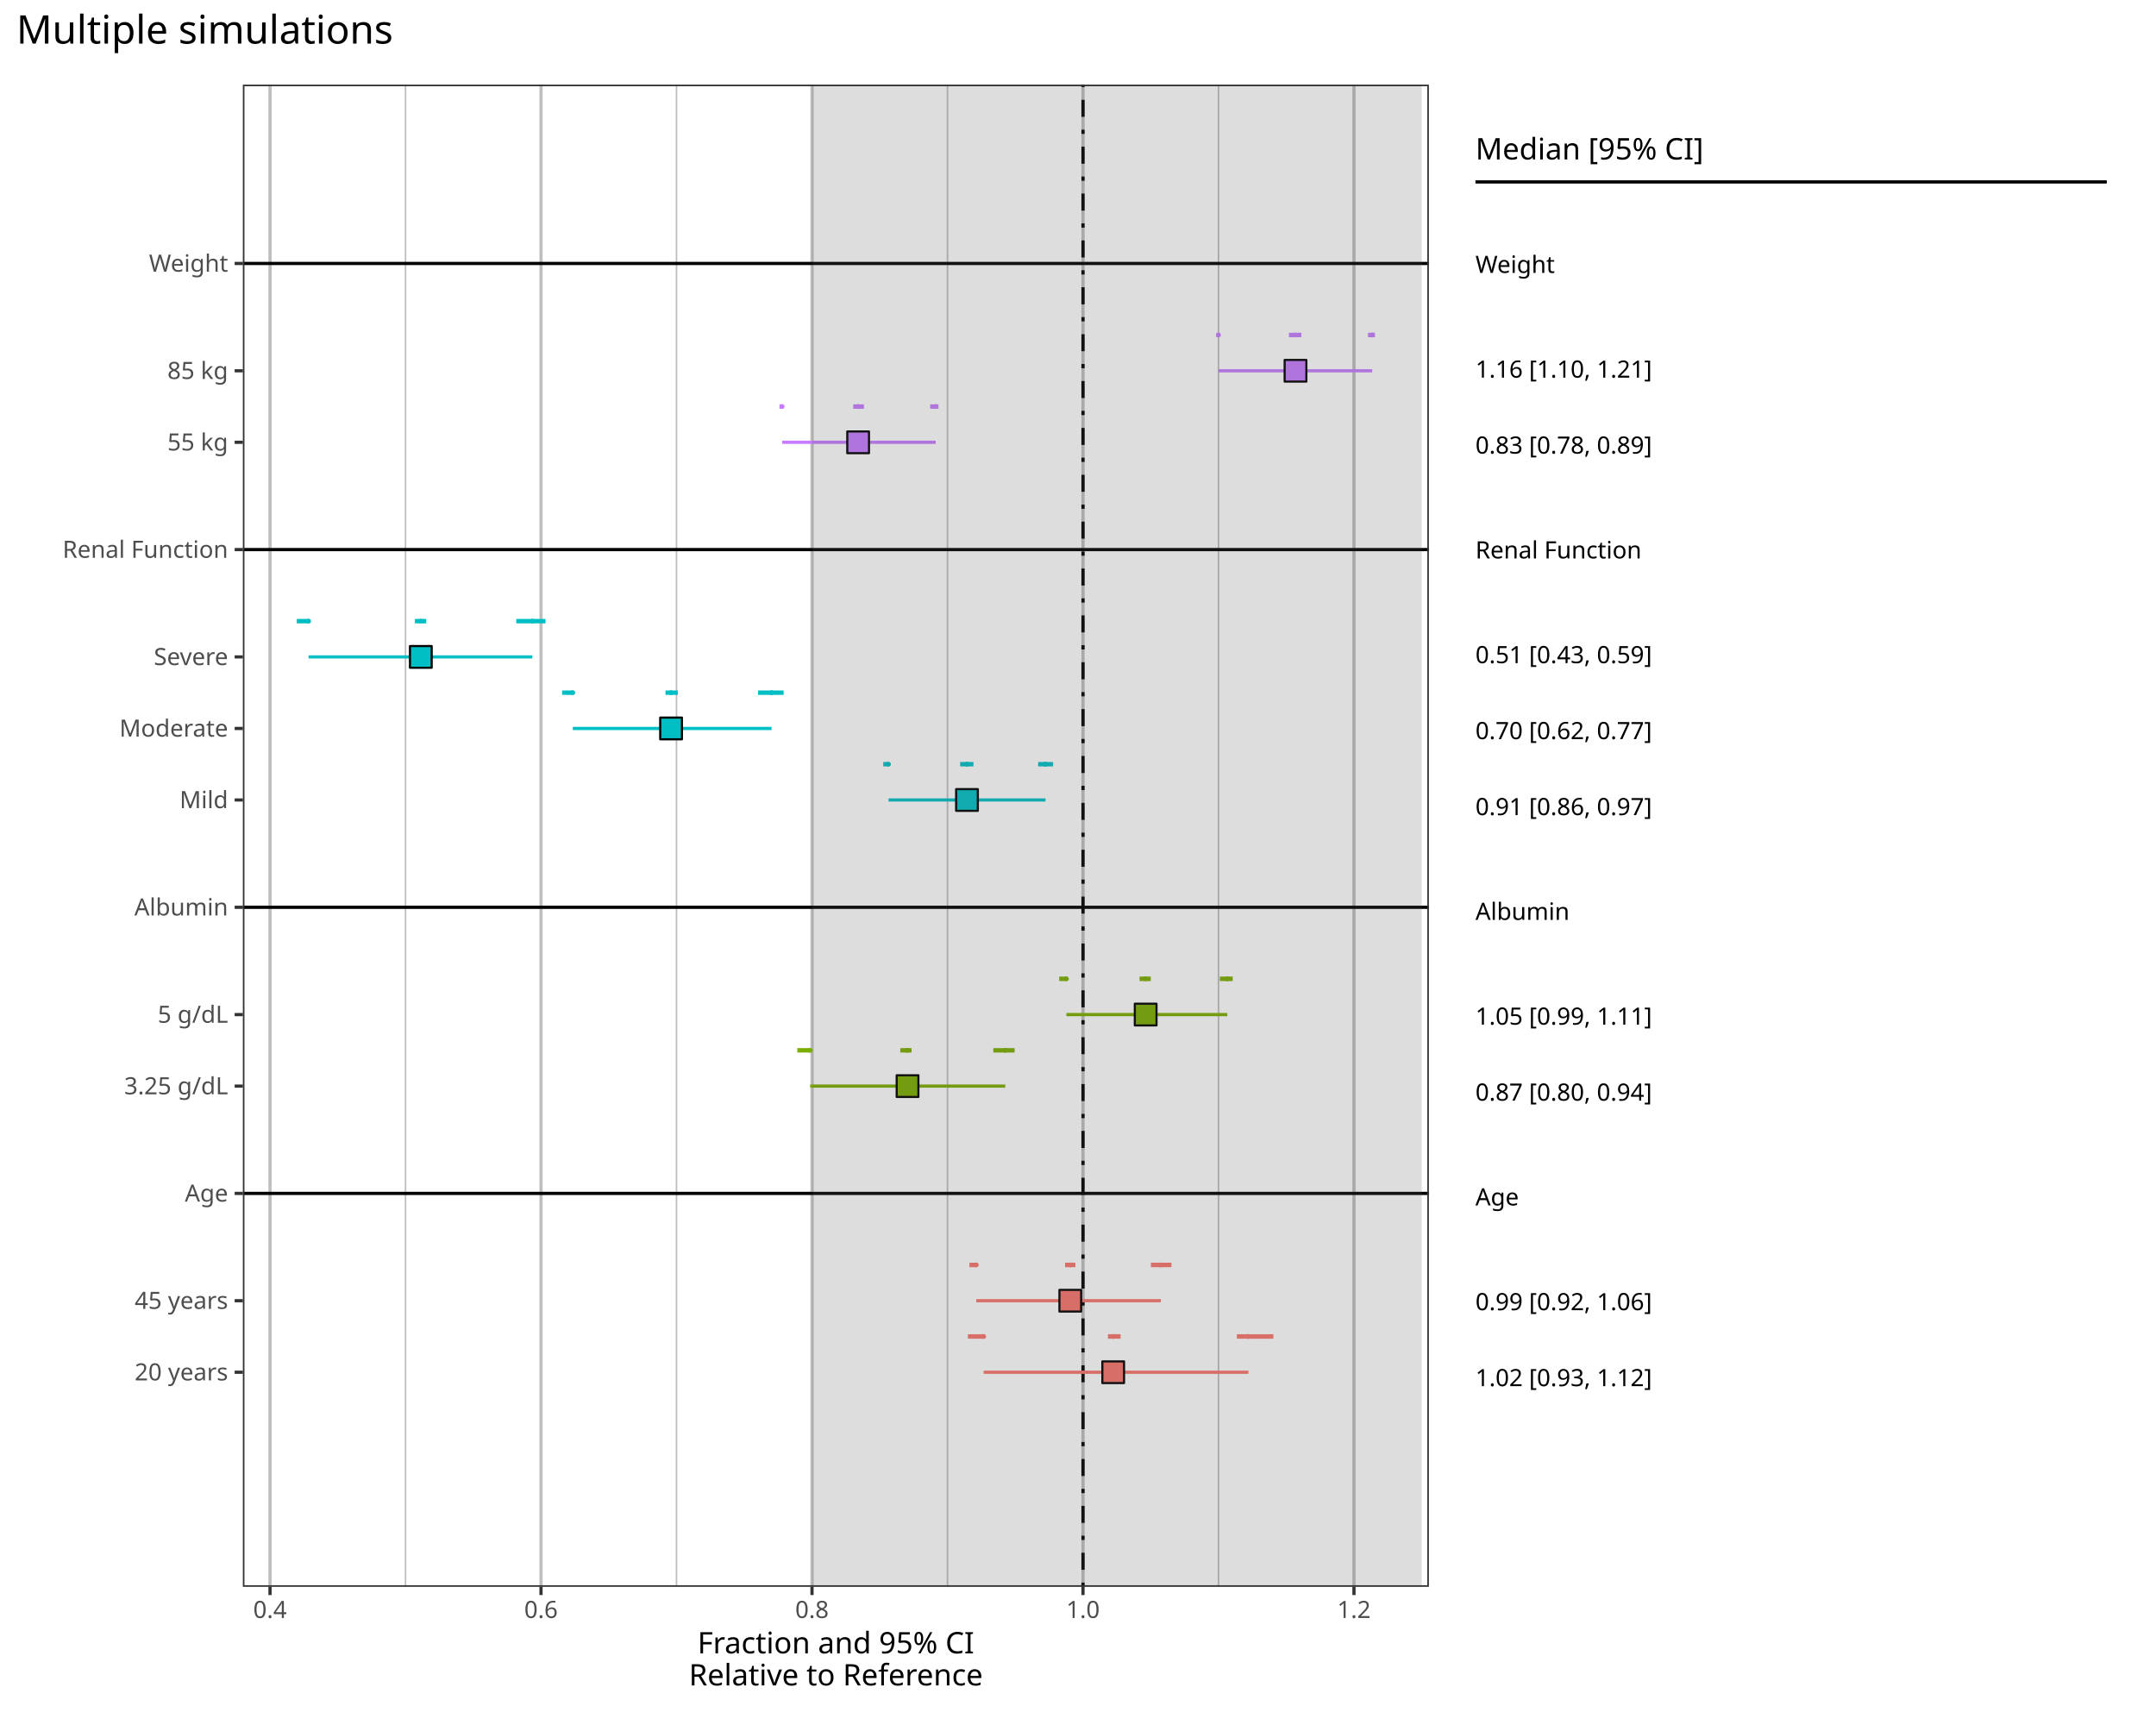
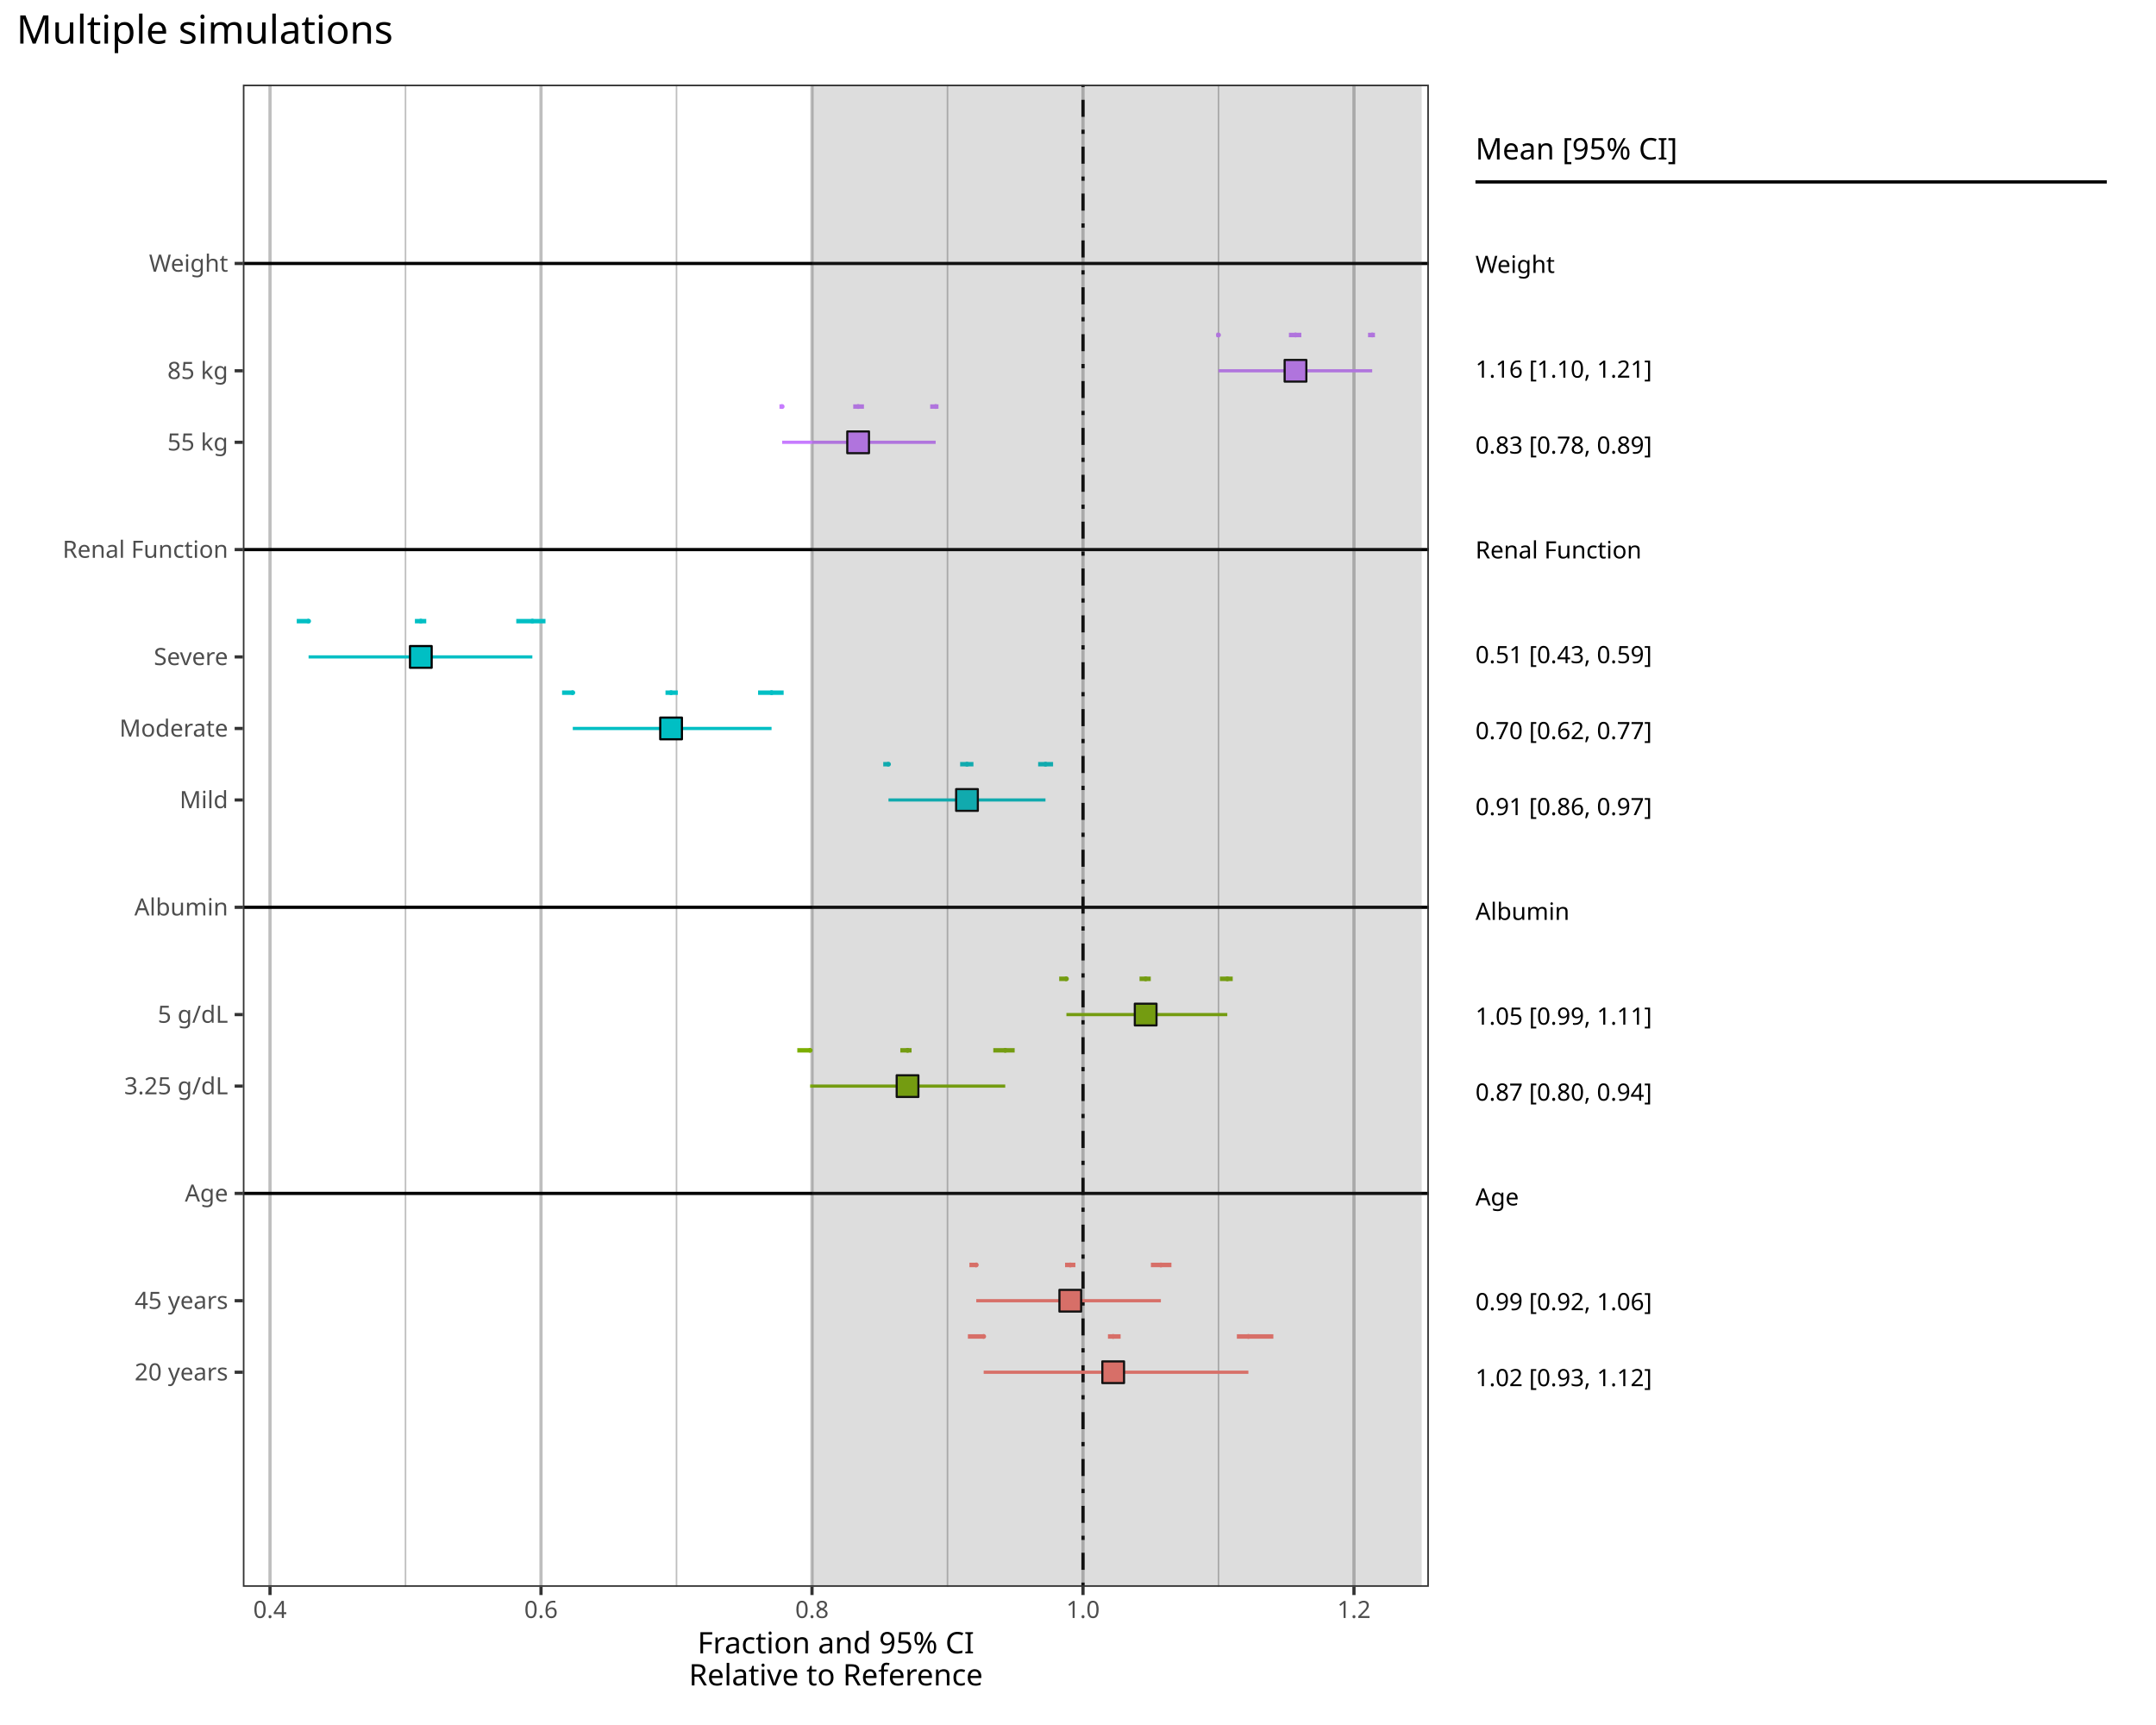
<svg xmlns="http://www.w3.org/2000/svg" class="svglite" data-engine-version="2.0" width="720.00pt" height="576.00pt" viewBox="0 0 720.00 576.00">
  <defs>
    <style type="text/css">
    .svglite line, .svglite polyline, .svglite polygon, .svglite path, .svglite rect, .svglite circle {
      fill: none;
      stroke: #000000;
      stroke-linecap: round;
      stroke-linejoin: round;
      stroke-miterlimit: 10.00;
    }
  </style>
  </defs>
  <rect width="100%" height="100%" style="stroke: none; fill: #FFFFFF;" />
  <defs>
    <clipPath id="cpMC4wMHw3MjAuMDB8MC4wMHw1NzYuMDA=">
      <rect x="0.00" y="0.00" width="720.00" height="576.00" />
    </clipPath>
  </defs>
  <g clip-path="url(#cpMC4wMHw3MjAuMDB8MC4wMHw1NzYuMDA=)">
    <rect x="0.00" y="0.00" width="720.00" height="576.00" style="stroke-width: 1.07; stroke: #FFFFFF; fill: #FFFFFF;" />
  </g>
  <defs>
    <clipPath id="cpNS40OHw3MTQuNTJ8MjIuNzh8NTcwLjUy">
      <rect x="5.48" y="22.78" width="709.04" height="547.74" />
    </clipPath>
  </defs>
  <g clip-path="url(#cpNS40OHw3MTQuNTJ8MjIuNzh8NTcwLjUy)">
</g>
  <g clip-path="url(#cpMC4wMHw3MjAuMDB8MC4wMHw1NzYuMDA=)">
</g>
  <defs>
    <clipPath id="cpNS40OHw0NzguMTd8MjIuNzh8NTcwLjUy">
      <rect x="5.48" y="22.78" width="472.69" height="547.74" />
    </clipPath>
  </defs>
  <g clip-path="url(#cpNS40OHw0NzguMTd8MjIuNzh8NTcwLjUy)">
    <rect x="5.48" y="22.78" width="472.69" height="547.74" style="stroke-width: 1.07; stroke: #FFFFFF; fill: #FFFFFF;" />
  </g>
  <g clip-path="url(#cpMC4wMHw3MjAuMDB8MC4wMHw1NzYuMDA=)">
</g>
  <defs>
    <clipPath id="cpODEuMTB8NDc3LjE4fDI4LjI2fDUyOS44Ng==">
      <rect x="81.10" y="28.26" width="396.08" height="501.60" />
    </clipPath>
  </defs>
  <g clip-path="url(#cpODEuMTB8NDc3LjE4fDI4LjI2fDUyOS44Ng==)">
    <rect x="81.10" y="28.26" width="396.08" height="501.60" style="stroke-width: 1.07; stroke: none; fill: #FFFFFF;" />
    <polyline points="135.42,529.86 135.42,28.26 " style="stroke-width: 0.53; stroke: #BEBEBE; stroke-linecap: butt;" />
    <polyline points="225.92,529.86 225.92,28.26 " style="stroke-width: 0.53; stroke: #BEBEBE; stroke-linecap: butt;" />
    <polyline points="316.42,529.86 316.42,28.26 " style="stroke-width: 0.53; stroke: #BEBEBE; stroke-linecap: butt;" />
    <polyline points="406.92,529.86 406.92,28.26 " style="stroke-width: 0.53; stroke: #BEBEBE; stroke-linecap: butt;" />
    <polyline points="90.17,529.86 90.17,28.26 " style="stroke-width: 1.07; stroke: #BEBEBE; stroke-linecap: butt;" />
    <polyline points="180.67,529.86 180.67,28.26 " style="stroke-width: 1.07; stroke: #BEBEBE; stroke-linecap: butt;" />
    <polyline points="271.17,529.86 271.17,28.26 " style="stroke-width: 1.07; stroke: #BEBEBE; stroke-linecap: butt;" />
    <polyline points="361.67,529.86 361.67,28.26 " style="stroke-width: 1.07; stroke: #BEBEBE; stroke-linecap: butt;" />
    <polyline points="452.16,529.86 452.16,28.26 " style="stroke-width: 1.07; stroke: #BEBEBE; stroke-linecap: butt;" />
    <line x1="361.67" y1="529.86" x2="361.67" y2="28.26" style="stroke-width: 1.07; stroke-dasharray: 1.42,4.27,5.69,4.27; stroke-linecap: butt;" />
    <polyline points="416.90,458.21 416.90,458.21 " style="stroke-width: 1.07; stroke: #F8766D; stroke-linecap: butt;" />
    <polyline points="416.90,458.21 328.50,458.21 " style="stroke-width: 1.07; stroke: #F8766D; stroke-linecap: butt;" />
    <polyline points="328.50,458.21 328.50,458.21 " style="stroke-width: 1.07; stroke: #F8766D; stroke-linecap: butt;" />
    <polyline points="387.68,434.32 387.68,434.32 " style="stroke-width: 1.07; stroke: #F8766D; stroke-linecap: butt;" />
    <polyline points="387.68,434.32 326.02,434.32 " style="stroke-width: 1.07; stroke: #F8766D; stroke-linecap: butt;" />
    <polyline points="326.02,434.32 326.02,434.32 " style="stroke-width: 1.07; stroke: #F8766D; stroke-linecap: butt;" />
    <polyline points="335.70,362.66 335.70,362.66 " style="stroke-width: 1.07; stroke: #7CAE00; stroke-linecap: butt;" />
    <polyline points="335.70,362.66 270.55,362.66 " style="stroke-width: 1.07; stroke: #7CAE00; stroke-linecap: butt;" />
    <polyline points="270.55,362.66 270.55,362.66 " style="stroke-width: 1.07; stroke: #7CAE00; stroke-linecap: butt;" />
    <polyline points="409.86,338.78 409.86,338.78 " style="stroke-width: 1.07; stroke: #7CAE00; stroke-linecap: butt;" />
    <polyline points="409.86,338.78 356.13,338.78 " style="stroke-width: 1.07; stroke: #7CAE00; stroke-linecap: butt;" />
    <polyline points="356.13,338.78 356.13,338.78 " style="stroke-width: 1.07; stroke: #7CAE00; stroke-linecap: butt;" />
    <polyline points="349.14,267.12 349.14,267.12 " style="stroke-width: 1.07; stroke: #00BFC4; stroke-linecap: butt;" />
    <polyline points="349.14,267.12 296.71,267.12 " style="stroke-width: 1.07; stroke: #00BFC4; stroke-linecap: butt;" />
    <polyline points="296.71,267.12 296.71,267.12 " style="stroke-width: 1.07; stroke: #00BFC4; stroke-linecap: butt;" />
    <polyline points="257.66,243.24 257.66,243.24 " style="stroke-width: 1.07; stroke: #00BFC4; stroke-linecap: butt;" />
    <polyline points="257.66,243.24 191.28,243.24 " style="stroke-width: 1.07; stroke: #00BFC4; stroke-linecap: butt;" />
    <polyline points="191.28,243.24 191.28,243.24 " style="stroke-width: 1.07; stroke: #00BFC4; stroke-linecap: butt;" />
    <polyline points="177.78,219.35 177.78,219.35 " style="stroke-width: 1.07; stroke: #00BFC4; stroke-linecap: butt;" />
    <polyline points="177.78,219.35 103.05,219.35 " style="stroke-width: 1.07; stroke: #00BFC4; stroke-linecap: butt;" />
    <polyline points="103.05,219.35 103.05,219.35 " style="stroke-width: 1.07; stroke: #00BFC4; stroke-linecap: butt;" />
    <polyline points="312.47,147.69 312.47,147.69 " style="stroke-width: 1.07; stroke: #C77CFF; stroke-linecap: butt;" />
    <polyline points="312.47,147.69 261.20,147.69 " style="stroke-width: 1.07; stroke: #C77CFF; stroke-linecap: butt;" />
    <polyline points="261.20,147.69 261.20,147.69 " style="stroke-width: 1.07; stroke: #C77CFF; stroke-linecap: butt;" />
    <polyline points="458.25,123.81 458.25,123.81 " style="stroke-width: 1.07; stroke: #C77CFF; stroke-linecap: butt;" />
    <polyline points="458.25,123.81 406.91,123.81 " style="stroke-width: 1.07; stroke: #C77CFF; stroke-linecap: butt;" />
    <polyline points="406.91,123.81 406.91,123.81 " style="stroke-width: 1.07; stroke: #C77CFF; stroke-linecap: butt;" />
    <rect x="368.13" y="454.58" width="7.25" height="7.25" style="stroke-width: 0.71; fill: #F8766D;" />
    <rect x="353.80" y="430.70" width="7.25" height="7.25" style="stroke-width: 0.71; fill: #F8766D;" />
    <rect x="299.45" y="359.04" width="7.25" height="7.25" style="stroke-width: 0.71; fill: #7CAE00;" />
    <rect x="378.97" y="335.15" width="7.25" height="7.25" style="stroke-width: 0.71; fill: #7CAE00;" />
    <rect x="319.30" y="263.50" width="7.25" height="7.25" style="stroke-width: 0.71; fill: #00BFC4;" />
    <rect x="220.48" y="239.61" width="7.25" height="7.25" style="stroke-width: 0.71; fill: #00BFC4;" />
    <rect x="136.91" y="215.73" width="7.25" height="7.25" style="stroke-width: 0.71; fill: #00BFC4;" />
    <rect x="282.95" y="144.07" width="7.25" height="7.25" style="stroke-width: 0.71; fill: #C77CFF;" />
    <rect x="429.01" y="120.18" width="7.25" height="7.25" style="stroke-width: 0.71; fill: #C77CFF;" />
    <line x1="81.10" y1="87.98" x2="477.18" y2="87.98" style="stroke-width: 1.07; stroke-linecap: butt;" />
    <line x1="81.10" y1="183.52" x2="477.18" y2="183.52" style="stroke-width: 1.07; stroke-linecap: butt;" />
    <line x1="81.10" y1="302.95" x2="477.18" y2="302.95" style="stroke-width: 1.07; stroke-linecap: butt;" />
    <line x1="81.10" y1="398.49" x2="477.18" y2="398.49" style="stroke-width: 1.07; stroke-linecap: butt;" />
    <circle cx="328.50" cy="446.26" r="0.46" style="stroke-width: 0.71; stroke: #F8766D; fill: #F8766D;" />
    <circle cx="326.02" cy="422.38" r="0.46" style="stroke-width: 0.71; stroke: #F8766D; fill: #F8766D;" />
    <circle cx="270.55" cy="350.72" r="0.46" style="stroke-width: 0.71; stroke: #7CAE00; fill: #7CAE00;" />
    <circle cx="356.13" cy="326.84" r="0.46" style="stroke-width: 0.71; stroke: #7CAE00; fill: #7CAE00;" />
    <circle cx="296.71" cy="255.18" r="0.46" style="stroke-width: 0.71; stroke: #00BFC4; fill: #00BFC4;" />
    <circle cx="191.28" cy="231.29" r="0.46" style="stroke-width: 0.71; stroke: #00BFC4; fill: #00BFC4;" />
    <circle cx="103.05" cy="207.41" r="0.46" style="stroke-width: 0.71; stroke: #00BFC4; fill: #00BFC4;" />
    <circle cx="261.20" cy="135.75" r="0.46" style="stroke-width: 0.71; stroke: #C77CFF; fill: #C77CFF;" />
    <circle cx="406.91" cy="111.86" r="0.46" style="stroke-width: 0.71; stroke: #C77CFF; fill: #C77CFF;" />
    <line x1="323.23" y1="446.26" x2="328.50" y2="446.26" style="stroke-width: 1.49; stroke: #F8766D; stroke-linecap: butt;" />
    <line x1="323.74" y1="422.38" x2="326.02" y2="422.38" style="stroke-width: 1.49; stroke: #F8766D; stroke-linecap: butt;" />
    <line x1="266.26" y1="350.72" x2="270.55" y2="350.72" style="stroke-width: 1.49; stroke: #7CAE00; stroke-linecap: butt;" />
    <line x1="353.72" y1="326.84" x2="356.13" y2="326.84" style="stroke-width: 1.49; stroke: #7CAE00; stroke-linecap: butt;" />
    <line x1="294.96" y1="255.18" x2="296.71" y2="255.18" style="stroke-width: 1.49; stroke: #00BFC4; stroke-linecap: butt;" />
    <line x1="187.71" y1="231.29" x2="191.28" y2="231.29" style="stroke-width: 1.49; stroke: #00BFC4; stroke-linecap: butt;" />
    <line x1="99.10" y1="207.41" x2="103.05" y2="207.41" style="stroke-width: 1.49; stroke: #00BFC4; stroke-linecap: butt;" />
    <line x1="260.30" y1="135.75" x2="261.20" y2="135.75" style="stroke-width: 1.49; stroke: #C77CFF; stroke-linecap: butt;" />
    <line x1="406.25" y1="111.86" x2="406.91" y2="111.86" style="stroke-width: 1.49; stroke: #C77CFF; stroke-linecap: butt;" />
    <circle cx="416.90" cy="446.26" r="0.46" style="stroke-width: 0.71; stroke: #F8766D; fill: #F8766D;" />
    <circle cx="387.68" cy="422.38" r="0.46" style="stroke-width: 0.71; stroke: #F8766D; fill: #F8766D;" />
    <circle cx="335.70" cy="350.72" r="0.46" style="stroke-width: 0.71; stroke: #7CAE00; fill: #7CAE00;" />
    <circle cx="409.86" cy="326.84" r="0.46" style="stroke-width: 0.71; stroke: #7CAE00; fill: #7CAE00;" />
    <circle cx="349.14" cy="255.18" r="0.46" style="stroke-width: 0.71; stroke: #00BFC4; fill: #00BFC4;" />
    <circle cx="257.66" cy="231.29" r="0.46" style="stroke-width: 0.71; stroke: #00BFC4; fill: #00BFC4;" />
    <circle cx="177.78" cy="207.41" r="0.46" style="stroke-width: 0.71; stroke: #00BFC4; fill: #00BFC4;" />
    <circle cx="312.47" cy="135.75" r="0.46" style="stroke-width: 0.71; stroke: #C77CFF; fill: #C77CFF;" />
    <circle cx="458.25" cy="111.86" r="0.46" style="stroke-width: 0.71; stroke: #C77CFF; fill: #C77CFF;" />
    <line x1="413.05" y1="446.26" x2="425.24" y2="446.26" style="stroke-width: 1.49; stroke: #F8766D; stroke-linecap: butt;" />
    <line x1="384.35" y1="422.38" x2="391.20" y2="422.38" style="stroke-width: 1.49; stroke: #F8766D; stroke-linecap: butt;" />
    <line x1="331.71" y1="350.72" x2="338.85" y2="350.72" style="stroke-width: 1.49; stroke: #7CAE00; stroke-linecap: butt;" />
    <line x1="407.37" y1="326.84" x2="411.67" y2="326.84" style="stroke-width: 1.49; stroke: #7CAE00; stroke-linecap: butt;" />
    <line x1="346.69" y1="255.18" x2="351.68" y2="255.18" style="stroke-width: 1.49; stroke: #00BFC4; stroke-linecap: butt;" />
    <line x1="253.16" y1="231.29" x2="261.70" y2="231.29" style="stroke-width: 1.49; stroke: #00BFC4; stroke-linecap: butt;" />
    <line x1="172.41" y1="207.41" x2="182.17" y2="207.41" style="stroke-width: 1.49; stroke: #00BFC4; stroke-linecap: butt;" />
    <line x1="310.64" y1="135.75" x2="313.41" y2="135.75" style="stroke-width: 1.49; stroke: #C77CFF; stroke-linecap: butt;" />
    <line x1="456.86" y1="111.86" x2="459.17" y2="111.86" style="stroke-width: 1.49; stroke: #C77CFF; stroke-linecap: butt;" />
    <circle cx="371.75" cy="446.26" r="0.46" style="stroke-width: 0.71; stroke: #F8766D; fill: #F8766D;" />
    <circle cx="357.43" cy="422.38" r="0.46" style="stroke-width: 0.71; stroke: #F8766D; fill: #F8766D;" />
    <circle cx="303.08" cy="350.72" r="0.46" style="stroke-width: 0.71; stroke: #7CAE00; fill: #7CAE00;" />
    <circle cx="382.59" cy="326.84" r="0.46" style="stroke-width: 0.71; stroke: #7CAE00; fill: #7CAE00;" />
    <circle cx="322.92" cy="255.18" r="0.46" style="stroke-width: 0.71; stroke: #00BFC4; fill: #00BFC4;" />
    <circle cx="224.10" cy="231.29" r="0.46" style="stroke-width: 0.71; stroke: #00BFC4; fill: #00BFC4;" />
    <circle cx="140.53" cy="207.41" r="0.46" style="stroke-width: 0.71; stroke: #00BFC4; fill: #00BFC4;" />
    <circle cx="286.57" cy="135.75" r="0.46" style="stroke-width: 0.71; stroke: #C77CFF; fill: #C77CFF;" />
    <circle cx="432.63" cy="111.86" r="0.46" style="stroke-width: 0.71; stroke: #C77CFF; fill: #C77CFF;" />
    <line x1="370.00" y1="446.26" x2="374.23" y2="446.26" style="stroke-width: 1.49; stroke: #F8766D; stroke-linecap: butt;" />
    <line x1="355.68" y1="422.38" x2="359.13" y2="422.38" style="stroke-width: 1.49; stroke: #F8766D; stroke-linecap: butt;" />
    <line x1="300.66" y1="350.72" x2="304.42" y2="350.72" style="stroke-width: 1.49; stroke: #7CAE00; stroke-linecap: butt;" />
    <line x1="380.55" y1="326.84" x2="384.30" y2="326.84" style="stroke-width: 1.49; stroke: #7CAE00; stroke-linecap: butt;" />
    <line x1="320.64" y1="255.18" x2="325.08" y2="255.18" style="stroke-width: 1.49; stroke: #00BFC4; stroke-linecap: butt;" />
    <line x1="222.24" y1="231.29" x2="226.35" y2="231.29" style="stroke-width: 1.49; stroke: #00BFC4; stroke-linecap: butt;" />
    <line x1="138.56" y1="207.41" x2="142.35" y2="207.41" style="stroke-width: 1.49; stroke: #00BFC4; stroke-linecap: butt;" />
    <line x1="284.94" y1="135.75" x2="288.52" y2="135.75" style="stroke-width: 1.49; stroke: #C77CFF; stroke-linecap: butt;" />
    <line x1="430.44" y1="111.86" x2="434.58" y2="111.86" style="stroke-width: 1.49; stroke: #C77CFF; stroke-linecap: butt;" />
    <rect x="271.17" y="28.26" width="203.62" height="907.66" style="stroke-width: 1.07; stroke: none; stroke-linecap: square; stroke-linejoin: miter; fill: #595959; fill-opacity: 0.20;" />
    <rect x="81.10" y="28.26" width="396.08" height="501.60" style="stroke-width: 1.07; stroke: #333333;" />
  </g>
  <g clip-path="url(#cpMC4wMHw3MjAuMDB8MC4wMHw1NzYuMDA=)">
    <text x="76.17" y="90.71" text-anchor="end" style="font-size: 7.94px; fill: #4D4D4D; font-family: sans;" textLength="24.70px" lengthAdjust="spacingAndGlyphs">Weight</text>
    <text x="76.17" y="126.54" text-anchor="end" style="font-size: 7.94px; fill: #4D4D4D; font-family: sans;" textLength="19.42px" lengthAdjust="spacingAndGlyphs">85 kg</text>
    <text x="76.17" y="150.42" text-anchor="end" style="font-size: 7.94px; fill: #4D4D4D; font-family: sans;" textLength="19.42px" lengthAdjust="spacingAndGlyphs">55 kg</text>
    <text x="76.17" y="186.25" text-anchor="end" style="font-size: 7.94px; fill: #4D4D4D; font-family: sans;" textLength="53.39px" lengthAdjust="spacingAndGlyphs">Renal Function</text>
    <text x="76.17" y="222.08" text-anchor="end" style="font-size: 7.94px; fill: #4D4D4D; font-family: sans;" textLength="25.15px" lengthAdjust="spacingAndGlyphs">Severe</text>
    <text x="76.17" y="245.97" text-anchor="end" style="font-size: 7.94px; fill: #4D4D4D; font-family: sans;" textLength="33.54px" lengthAdjust="spacingAndGlyphs">Moderate</text>
    <text x="76.17" y="269.85" text-anchor="end" style="font-size: 7.94px; fill: #4D4D4D; font-family: sans;" textLength="14.55px" lengthAdjust="spacingAndGlyphs">Mild</text>
    <text x="76.17" y="305.68" text-anchor="end" style="font-size: 7.94px; fill: #4D4D4D; font-family: sans;" textLength="28.68px" lengthAdjust="spacingAndGlyphs">Albumin</text>
    <text x="76.17" y="341.51" text-anchor="end" style="font-size: 7.94px; fill: #4D4D4D; font-family: sans;" textLength="22.07px" lengthAdjust="spacingAndGlyphs">5 g/dL</text>
    <text x="76.17" y="365.40" text-anchor="end" style="font-size: 7.94px; fill: #4D4D4D; font-family: sans;" textLength="33.10px" lengthAdjust="spacingAndGlyphs">3.25 g/dL</text>
    <text x="76.17" y="401.22" text-anchor="end" style="font-size: 7.94px; fill: #4D4D4D; font-family: sans;" textLength="14.12px" lengthAdjust="spacingAndGlyphs">Age</text>
    <text x="76.17" y="437.05" text-anchor="end" style="font-size: 7.94px; fill: #4D4D4D; font-family: sans;" textLength="30.45px" lengthAdjust="spacingAndGlyphs">45 years</text>
    <text x="76.17" y="460.94" text-anchor="end" style="font-size: 7.94px; fill: #4D4D4D; font-family: sans;" textLength="30.45px" lengthAdjust="spacingAndGlyphs">20 years</text>
    <polyline points="78.36,87.98 81.10,87.98 " style="stroke-width: 1.07; stroke: #333333; stroke-linecap: butt;" />
    <polyline points="78.36,123.81 81.10,123.81 " style="stroke-width: 1.07; stroke: #333333; stroke-linecap: butt;" />
    <polyline points="78.36,147.69 81.10,147.69 " style="stroke-width: 1.07; stroke: #333333; stroke-linecap: butt;" />
    <polyline points="78.36,183.52 81.10,183.52 " style="stroke-width: 1.07; stroke: #333333; stroke-linecap: butt;" />
    <polyline points="78.36,219.35 81.10,219.35 " style="stroke-width: 1.07; stroke: #333333; stroke-linecap: butt;" />
    <polyline points="78.36,243.24 81.10,243.24 " style="stroke-width: 1.07; stroke: #333333; stroke-linecap: butt;" />
    <polyline points="78.36,267.12 81.10,267.12 " style="stroke-width: 1.07; stroke: #333333; stroke-linecap: butt;" />
    <polyline points="78.36,302.95 81.10,302.95 " style="stroke-width: 1.07; stroke: #333333; stroke-linecap: butt;" />
    <polyline points="78.36,338.78 81.10,338.78 " style="stroke-width: 1.07; stroke: #333333; stroke-linecap: butt;" />
    <polyline points="78.36,362.66 81.10,362.66 " style="stroke-width: 1.07; stroke: #333333; stroke-linecap: butt;" />
    <polyline points="78.36,398.49 81.10,398.49 " style="stroke-width: 1.07; stroke: #333333; stroke-linecap: butt;" />
    <polyline points="78.36,434.32 81.10,434.32 " style="stroke-width: 1.07; stroke: #333333; stroke-linecap: butt;" />
    <polyline points="78.36,458.21 81.10,458.21 " style="stroke-width: 1.07; stroke: #333333; stroke-linecap: butt;" />
    <polyline points="90.17,532.60 90.17,529.86 " style="stroke-width: 1.07; stroke: #333333; stroke-linecap: butt;" />
    <polyline points="180.67,532.60 180.67,529.86 " style="stroke-width: 1.07; stroke: #333333; stroke-linecap: butt;" />
    <polyline points="271.17,532.60 271.17,529.86 " style="stroke-width: 1.07; stroke: #333333; stroke-linecap: butt;" />
    <polyline points="361.67,532.60 361.67,529.86 " style="stroke-width: 1.07; stroke: #333333; stroke-linecap: butt;" />
    <polyline points="452.16,532.60 452.16,529.86 " style="stroke-width: 1.07; stroke: #333333; stroke-linecap: butt;" />
    <text x="90.17" y="540.26" text-anchor="middle" style="font-size: 7.94px; fill: #4D4D4D; font-family: sans;" textLength="11.03px" lengthAdjust="spacingAndGlyphs">0.4</text>
    <text x="180.67" y="540.26" text-anchor="middle" style="font-size: 7.94px; fill: #4D4D4D; font-family: sans;" textLength="11.03px" lengthAdjust="spacingAndGlyphs">0.6</text>
    <text x="271.17" y="540.26" text-anchor="middle" style="font-size: 7.94px; fill: #4D4D4D; font-family: sans;" textLength="11.03px" lengthAdjust="spacingAndGlyphs">0.8</text>
    <text x="361.67" y="540.26" text-anchor="middle" style="font-size: 7.94px; fill: #4D4D4D; font-family: sans;" textLength="11.03px" lengthAdjust="spacingAndGlyphs">1.0</text>
    <text x="452.16" y="540.26" text-anchor="middle" style="font-size: 7.94px; fill: #4D4D4D; font-family: sans;" textLength="11.03px" lengthAdjust="spacingAndGlyphs">1.2</text>
    <text x="279.14" y="552.08" text-anchor="middle" style="font-size: 9.92px; font-family: sans;" textLength="93.20px" lengthAdjust="spacingAndGlyphs">Fraction and 95% CI </text>
    <text x="279.14" y="562.79" text-anchor="middle" style="font-size: 9.92px; font-family: sans;" textLength="95.42px" lengthAdjust="spacingAndGlyphs">Relative to Reference</text>
  </g>
  <defs>
    <clipPath id="cpNDc4LjE3fDcxNC41MnwyMi43OHw1NzAuNTI=">
      <rect x="478.17" y="22.78" width="236.35" height="547.74" />
    </clipPath>
  </defs>
  <g clip-path="url(#cpNDc4LjE3fDcxNC41MnwyMi43OHw1NzAuNTI=)">
    <rect x="478.17" y="22.78" width="236.35" height="547.74" style="stroke-width: 1.07; stroke: #FFFFFF; fill: #FFFFFF;" />
  </g>
  <g clip-path="url(#cpMC4wMHw3MjAuMDB8MC4wMHw1NzYuMDA=)">
</g>
  <defs>
    <clipPath id="cpNDkyLjczfDcwMy41NnwyOC4yNnw1NDAuNTg=">
      <rect x="492.73" y="28.26" width="210.83" height="512.32" />
    </clipPath>
  </defs>
  <g clip-path="url(#cpNDkyLjczfDcwMy41NnwyOC4yNnw1NDAuNTg=)">
    <rect x="492.73" y="28.26" width="210.83" height="512.32" style="stroke-width: 1.07; stroke: none; fill: #FFFFFF;" />
    <text x="492.73" y="91.12" style="font-size: 7.97px; font-family: sans;" textLength="24.79px" lengthAdjust="spacingAndGlyphs">Weight</text>
    <text x="492.73" y="126.10" style="font-size: 7.97px; font-family: sans;" textLength="57.59px" lengthAdjust="spacingAndGlyphs">1.16 [1.10, 1.21]</text>
    <text x="492.73" y="151.47" style="font-size: 7.97px; font-family: sans;" textLength="57.59px" lengthAdjust="spacingAndGlyphs">0.83 [0.78, 0.89]</text>
    <text x="492.73" y="186.46" style="font-size: 7.97px; font-family: sans;" textLength="53.59px" lengthAdjust="spacingAndGlyphs">Renal Function</text>
    <text x="492.73" y="221.44" style="font-size: 7.97px; font-family: sans;" textLength="57.59px" lengthAdjust="spacingAndGlyphs">0.51 [0.43, 0.59]</text>
    <text x="492.73" y="246.81" style="font-size: 7.97px; font-family: sans;" textLength="57.59px" lengthAdjust="spacingAndGlyphs">0.70 [0.62, 0.77]</text>
    <text x="492.73" y="272.18" style="font-size: 7.97px; font-family: sans;" textLength="57.59px" lengthAdjust="spacingAndGlyphs">0.91 [0.86, 0.97]</text>
    <text x="492.73" y="307.16" style="font-size: 7.97px; font-family: sans;" textLength="28.79px" lengthAdjust="spacingAndGlyphs">Albumin</text>
    <text x="492.73" y="342.15" style="font-size: 7.97px; font-family: sans;" textLength="57.59px" lengthAdjust="spacingAndGlyphs">1.05 [0.99, 1.11]</text>
    <text x="492.73" y="367.52" style="font-size: 7.97px; font-family: sans;" textLength="57.59px" lengthAdjust="spacingAndGlyphs">0.87 [0.80, 0.94]</text>
    <text x="492.73" y="402.50" style="font-size: 7.97px; font-family: sans;" textLength="14.18px" lengthAdjust="spacingAndGlyphs">Age</text>
    <text x="492.73" y="437.49" style="font-size: 7.97px; font-family: sans;" textLength="57.59px" lengthAdjust="spacingAndGlyphs">0.99 [0.92, 1.06]</text>
    <text x="492.73" y="462.86" style="font-size: 7.97px; font-family: sans;" textLength="57.59px" lengthAdjust="spacingAndGlyphs">1.02 [0.93, 1.12]</text>
-     <text x="492.73" y="53.25" style="font-size: 9.96px; font-family: sans;" textLength="73.62px" lengthAdjust="spacingAndGlyphs">Median [95% CI]</text>
+     <text x="492.73" y="53.25" style="font-size: 9.96px; font-family: sans;" textLength="65.88px" lengthAdjust="spacingAndGlyphs">Mean [95% CI]</text>
    <line x1="492.73" y1="60.75" x2="703.56" y2="60.75" style="stroke-width: 1.07; stroke-linecap: butt;" />
  </g>
  <g clip-path="url(#cpMC4wMHw3MjAuMDB8MC4wMHw1NzYuMDA=)">
    <polyline points="492.73,540.58 703.56,540.58 " style="stroke-width: 1.07; stroke: #FFFFFF; stroke-linecap: butt;" />
    <polyline points="492.73,543.32 492.73,540.58 " style="stroke-width: 1.07; stroke: #FFFFFF; stroke-linecap: butt;" />
    <polyline points="542.34,543.32 542.34,540.58 " style="stroke-width: 1.07; stroke: #FFFFFF; stroke-linecap: butt;" />
    <polyline points="591.95,543.32 591.95,540.58 " style="stroke-width: 1.07; stroke: #FFFFFF; stroke-linecap: butt;" />
    <polyline points="641.55,543.32 641.55,540.58 " style="stroke-width: 1.07; stroke: #FFFFFF; stroke-linecap: butt;" />
    <polyline points="691.16,543.32 691.16,540.58 " style="stroke-width: 1.07; stroke: #FFFFFF; stroke-linecap: butt;" />
    <text x="492.73" y="550.97" text-anchor="middle" style="font-size: 7.94px; fill: #FFFFFF; font-family: sans;" textLength="15.45px" lengthAdjust="spacingAndGlyphs">1.00</text>
    <text x="542.34" y="550.97" text-anchor="middle" style="font-size: 7.94px; fill: #FFFFFF; font-family: sans;" textLength="15.45px" lengthAdjust="spacingAndGlyphs">1.04</text>
    <text x="591.95" y="550.97" text-anchor="middle" style="font-size: 7.94px; fill: #FFFFFF; font-family: sans;" textLength="15.45px" lengthAdjust="spacingAndGlyphs">1.08</text>
    <text x="641.55" y="550.97" text-anchor="middle" style="font-size: 7.94px; fill: #FFFFFF; font-family: sans;" textLength="15.45px" lengthAdjust="spacingAndGlyphs">1.12</text>
    <text x="691.16" y="550.97" text-anchor="middle" style="font-size: 7.94px; fill: #FFFFFF; font-family: sans;" textLength="15.45px" lengthAdjust="spacingAndGlyphs">1.16</text>
    <text x="5.48" y="14.56" style="font-size: 13.20px; font-family: sans;" textLength="115.19px" lengthAdjust="spacingAndGlyphs">Multiple simulations</text>
  </g>
</svg>
